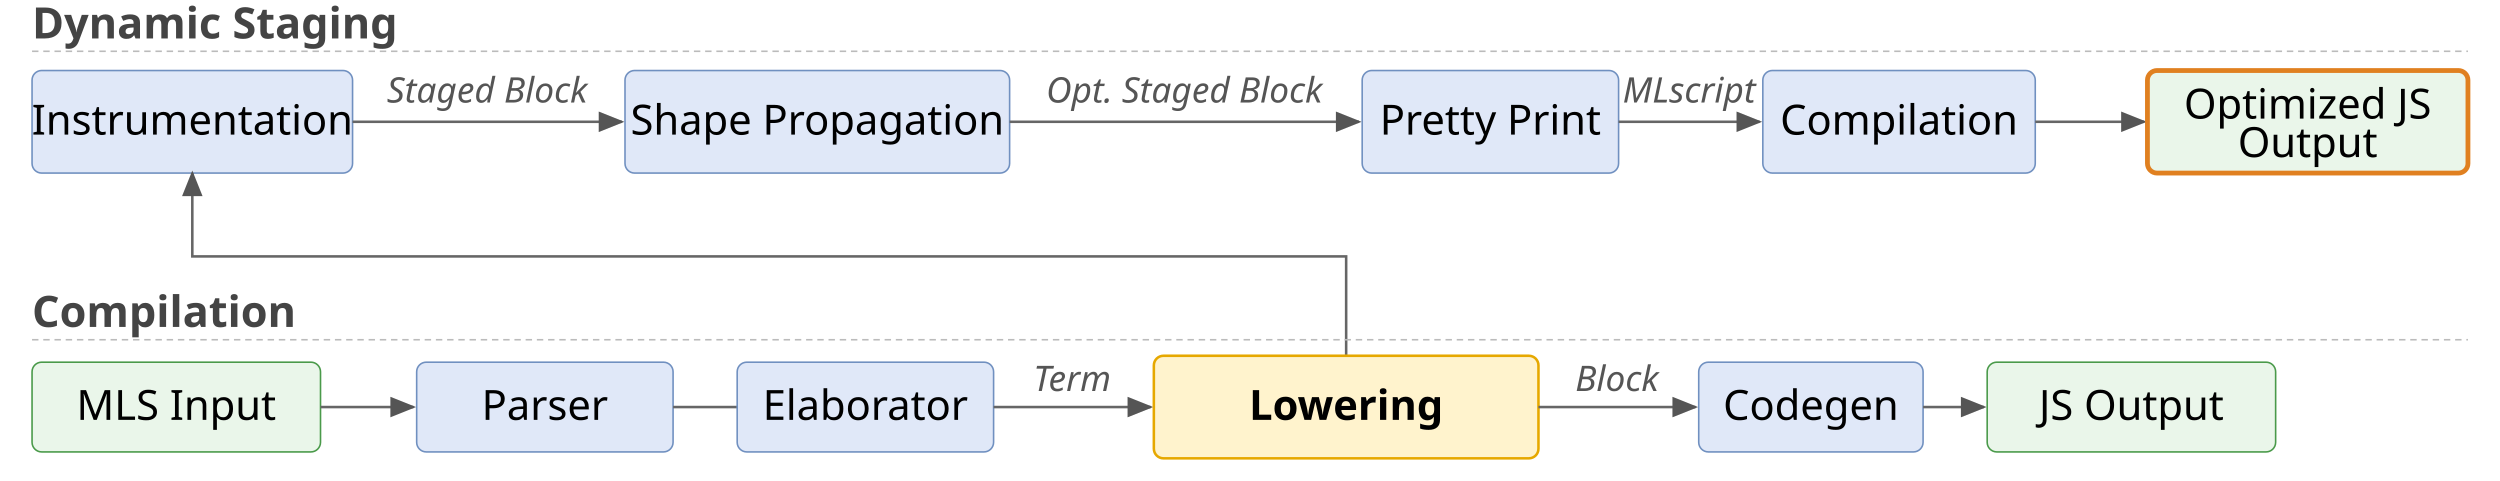
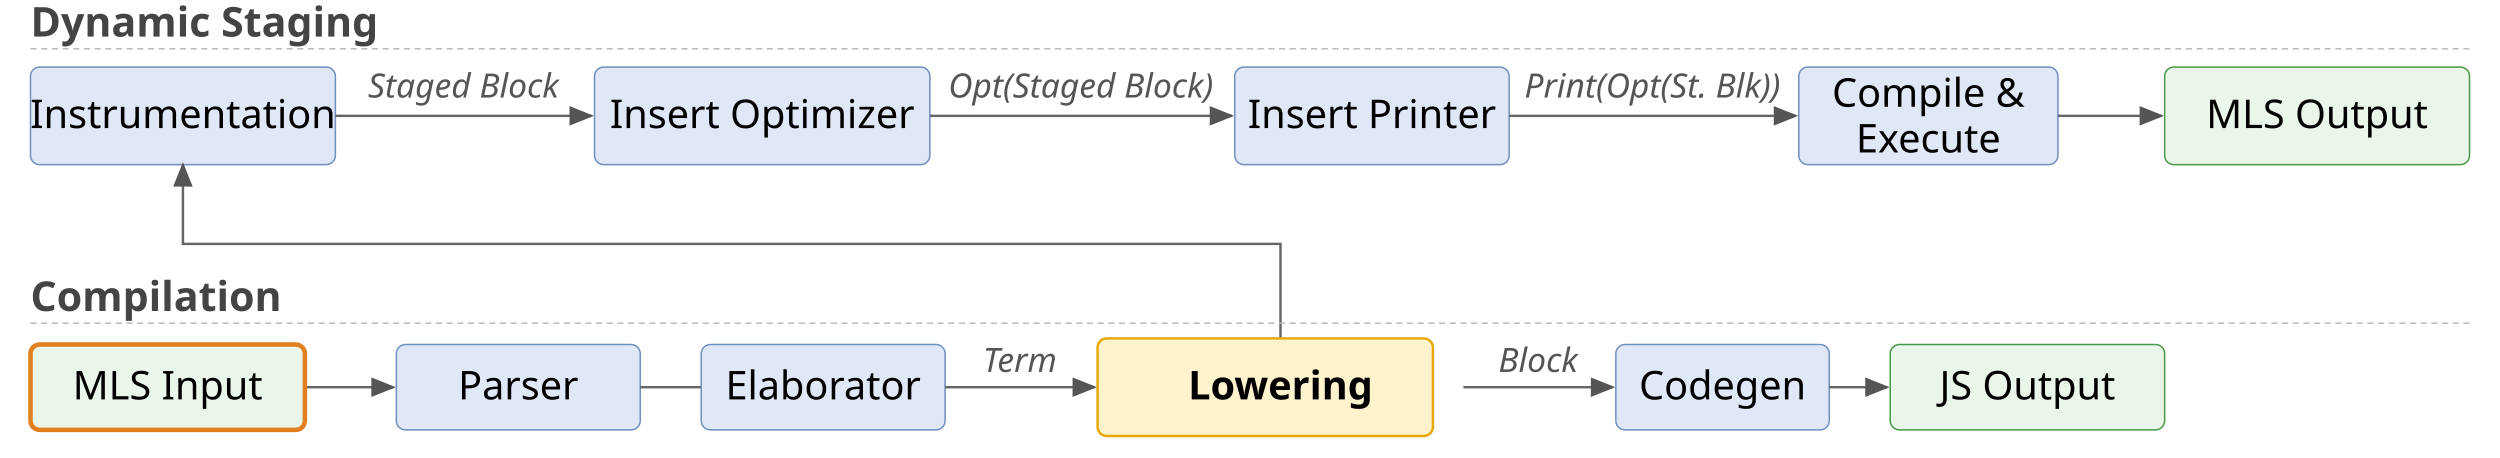
- <svg xmlns="http://www.w3.org/2000/svg" viewBox="0 0 1560 300" font-family="sans-serif" xml:space="preserve">
+ <svg xmlns="http://www.w3.org/2000/svg" viewBox="0 0 1640 300" font-family="sans-serif" xml:space="preserve">
  <defs>
    <marker id="a" markerWidth="10" markerHeight="8" refX="9" refY="4" orient="auto">
      <path d="M0,0 L0,8 L10,4 z" fill="#555" />
    </marker>
    <marker id="ah" markerWidth="10" markerHeight="8" refX="9" refY="4" orient="auto">
      <path d="M0,0 L0,8 L10,4 z" fill="#e08020" />
    </marker>
    <style>
      .mono { font-family: Menlo, Consolas, monospace; font-size: 30px; }
      .ttl  { font-weight: bold; font-size: 32px; }
      .lbl  { font-size: 22px; font-style: italic; fill: #555; }
      .row  { font-weight: bold; font-size: 27px; fill: #444; }
      .hl   { stroke: #e08020; stroke-width: 3; fill: none; }
      text  { font-size: 26px; }
    </style>
  </defs>
  <text x="20" y="24" class="row">Dynamic Staging</text>
-   <line x1="20" y1="32" x2="1540" y2="32" stroke="#bbb" stroke-dasharray="4,3" />
+   <line x1="20" y1="32" x2="1620" y2="32" stroke="#bbb" stroke-dasharray="4,3" />
  <rect x="20" y="44" width="200" height="64" rx="6" fill="#e0e8f8" stroke="#7090c0" />
  <text x="120" y="84" text-anchor="middle">Instrumentation</text>
-   <rect x="390" y="44" width="240" height="64" rx="6" fill="#e0e8f8" stroke="#7090c0" />
-   <text x="510" y="84" text-anchor="middle">Shape Propagation</text>
-   <rect x="850" y="44" width="160" height="64" rx="6" fill="#e0e8f8" stroke="#7090c0" />
-   <text x="930" y="84" text-anchor="middle">Pretty Print</text>
-   <rect x="1100" y="44" width="170" height="64" rx="6" fill="#e0e8f8" stroke="#7090c0" />
-   <text x="1185" y="84" text-anchor="middle">Compilation</text>
-   <rect x="1340" y="44" width="200" height="64" rx="6" fill="#eaf6ea" stroke="#4a9a4a" />
-   <text x="1440" y="74" text-anchor="middle" font-size="22">Optimized JS</text>
-   <text x="1440" y="98" text-anchor="middle" font-size="22">Output</text>
+   <rect x="390" y="44" width="220" height="64" rx="6" fill="#e0e8f8" stroke="#7090c0" />
+   <text x="500" y="84" text-anchor="middle">Insert Optimizer</text>
+   <rect x="810" y="44" width="180" height="64" rx="6" fill="#e0e8f8" stroke="#7090c0" />
+   <text x="900" y="84" text-anchor="middle">Insert Printer</text>
+   <rect x="1180" y="44" width="170" height="64" rx="6" fill="#e0e8f8" stroke="#7090c0" />
+   <text x="1265" y="70" text-anchor="middle">Compile &amp;</text>
+   <text x="1265" y="100" text-anchor="middle">Execute</text>
+   <rect x="1420" y="44" width="200" height="64" rx="6" fill="#eaf6ea" stroke="#4a9a4a" />
+   <text x="1520" y="84" text-anchor="middle" font-size="22">MLS Output</text>
  <line x1="220" y1="76" x2="388" y2="76" stroke="#666" stroke-width="1.6" marker-end="url(#a)" />
  <text x="304" y="64" text-anchor="middle" class="lbl">Staged Block</text>
-   <line x1="630" y1="76" x2="848" y2="76" stroke="#666" stroke-width="1.6" marker-end="url(#a)" />
-   <text x="739" y="64" text-anchor="middle" class="lbl">Opt. Staged Block</text>
-   <line x1="1010" y1="76" x2="1098" y2="76" stroke="#666" stroke-width="1.6" marker-end="url(#a)" />
-   <text x="1054" y="64" text-anchor="middle" class="lbl">MLscript</text>
-   <line x1="1270" y1="76" x2="1338" y2="76" stroke="#666" stroke-width="1.6" marker-end="url(#a)" />
+   <line x1="610" y1="76" x2="808" y2="76" stroke="#666" stroke-width="1.6" marker-end="url(#a)" />
+   <text x="709" y="64" text-anchor="middle" class="lbl">Opt(Staged Block)</text>
+   <line x1="990" y1="76" x2="1178" y2="76" stroke="#666" stroke-width="1.6" marker-end="url(#a)" />
+   <text x="1084" y="64" text-anchor="middle" class="lbl">Print(Opt(St. Blk))</text>
+   <line x1="1350" y1="76" x2="1418" y2="76" stroke="#666" stroke-width="1.6" marker-end="url(#a)" />
  <path d="M 840 222 L 840 160 L 120 160 L 120 108" fill="none" stroke="#666" stroke-width="1.6" marker-end="url(#a)" />
  <text x="20" y="204" class="row">Compilation</text>
-   <line x1="20" y1="212" x2="1540" y2="212" stroke="#bbb" stroke-dasharray="4,3" />
+   <line x1="20" y1="212" x2="1620" y2="212" stroke="#bbb" stroke-dasharray="4,3" />
  <rect x="20" y="226" width="180" height="56" rx="6" fill="#eaf6ea" stroke="#4a9a4a" />
  <text x="110" y="262" text-anchor="middle">MLS Input</text>
  <line x1="200" y1="254" x2="258" y2="254" stroke="#666" stroke-width="1.6" marker-end="url(#a)" />
  <rect x="260" y="226" width="160" height="56" rx="6" fill="#e0e8f8" stroke="#7090c0" />
  <text x="340" y="262" text-anchor="middle">Parser</text>
  <line x1="420" y1="254" x2="478" y2="254" stroke="#666" stroke-width="1.6" marker-end="url(#a)" />
  <rect x="460" y="226" width="160" height="56" rx="6" fill="#e0e8f8" stroke="#7090c0" />
  <text x="540" y="262" text-anchor="middle">Elaborator</text>
  <line x1="620" y1="254" x2="718" y2="254" stroke="#666" stroke-width="1.6" marker-end="url(#a)" />
  <text x="669" y="244" text-anchor="middle" class="lbl">Term</text>
-   <rect x="720" y="222" width="240" height="64" rx="6" fill="#fff3cd" stroke="#e6a800" stroke-width="1.6" />
+   <rect x="720" y="222" width="220" height="64" rx="6" fill="#fff3cd" stroke="#e6a800" stroke-width="1.6" />
  <text x="840" y="262" text-anchor="middle" font-weight="bold">Lowering</text>
  <line x1="960" y1="254" x2="1058" y2="254" stroke="#666" stroke-width="1.6" marker-end="url(#a)" />
  <text x="1009" y="244" text-anchor="middle" class="lbl">Block</text>
  <rect x="1060" y="226" width="140" height="56" rx="6" fill="#e0e8f8" stroke="#7090c0" />
  <text x="1130" y="262" text-anchor="middle">Codegen</text>
  <line x1="1200" y1="254" x2="1238" y2="254" stroke="#666" stroke-width="1.6" marker-end="url(#a)" />
  <rect x="1240" y="226" width="180" height="56" rx="6" fill="#eaf6ea" stroke="#4a9a4a" />
  <text x="1330" y="262" text-anchor="middle">JS Output</text>
-   <rect x="1340" y="44" width="200" height="64" rx="6" fill="none" stroke="#e08020" stroke-width="3" />
+   <rect x="20" y="226" width="180" height="56" rx="6" fill="none" stroke="#e08020" stroke-width="3" />
</svg>
